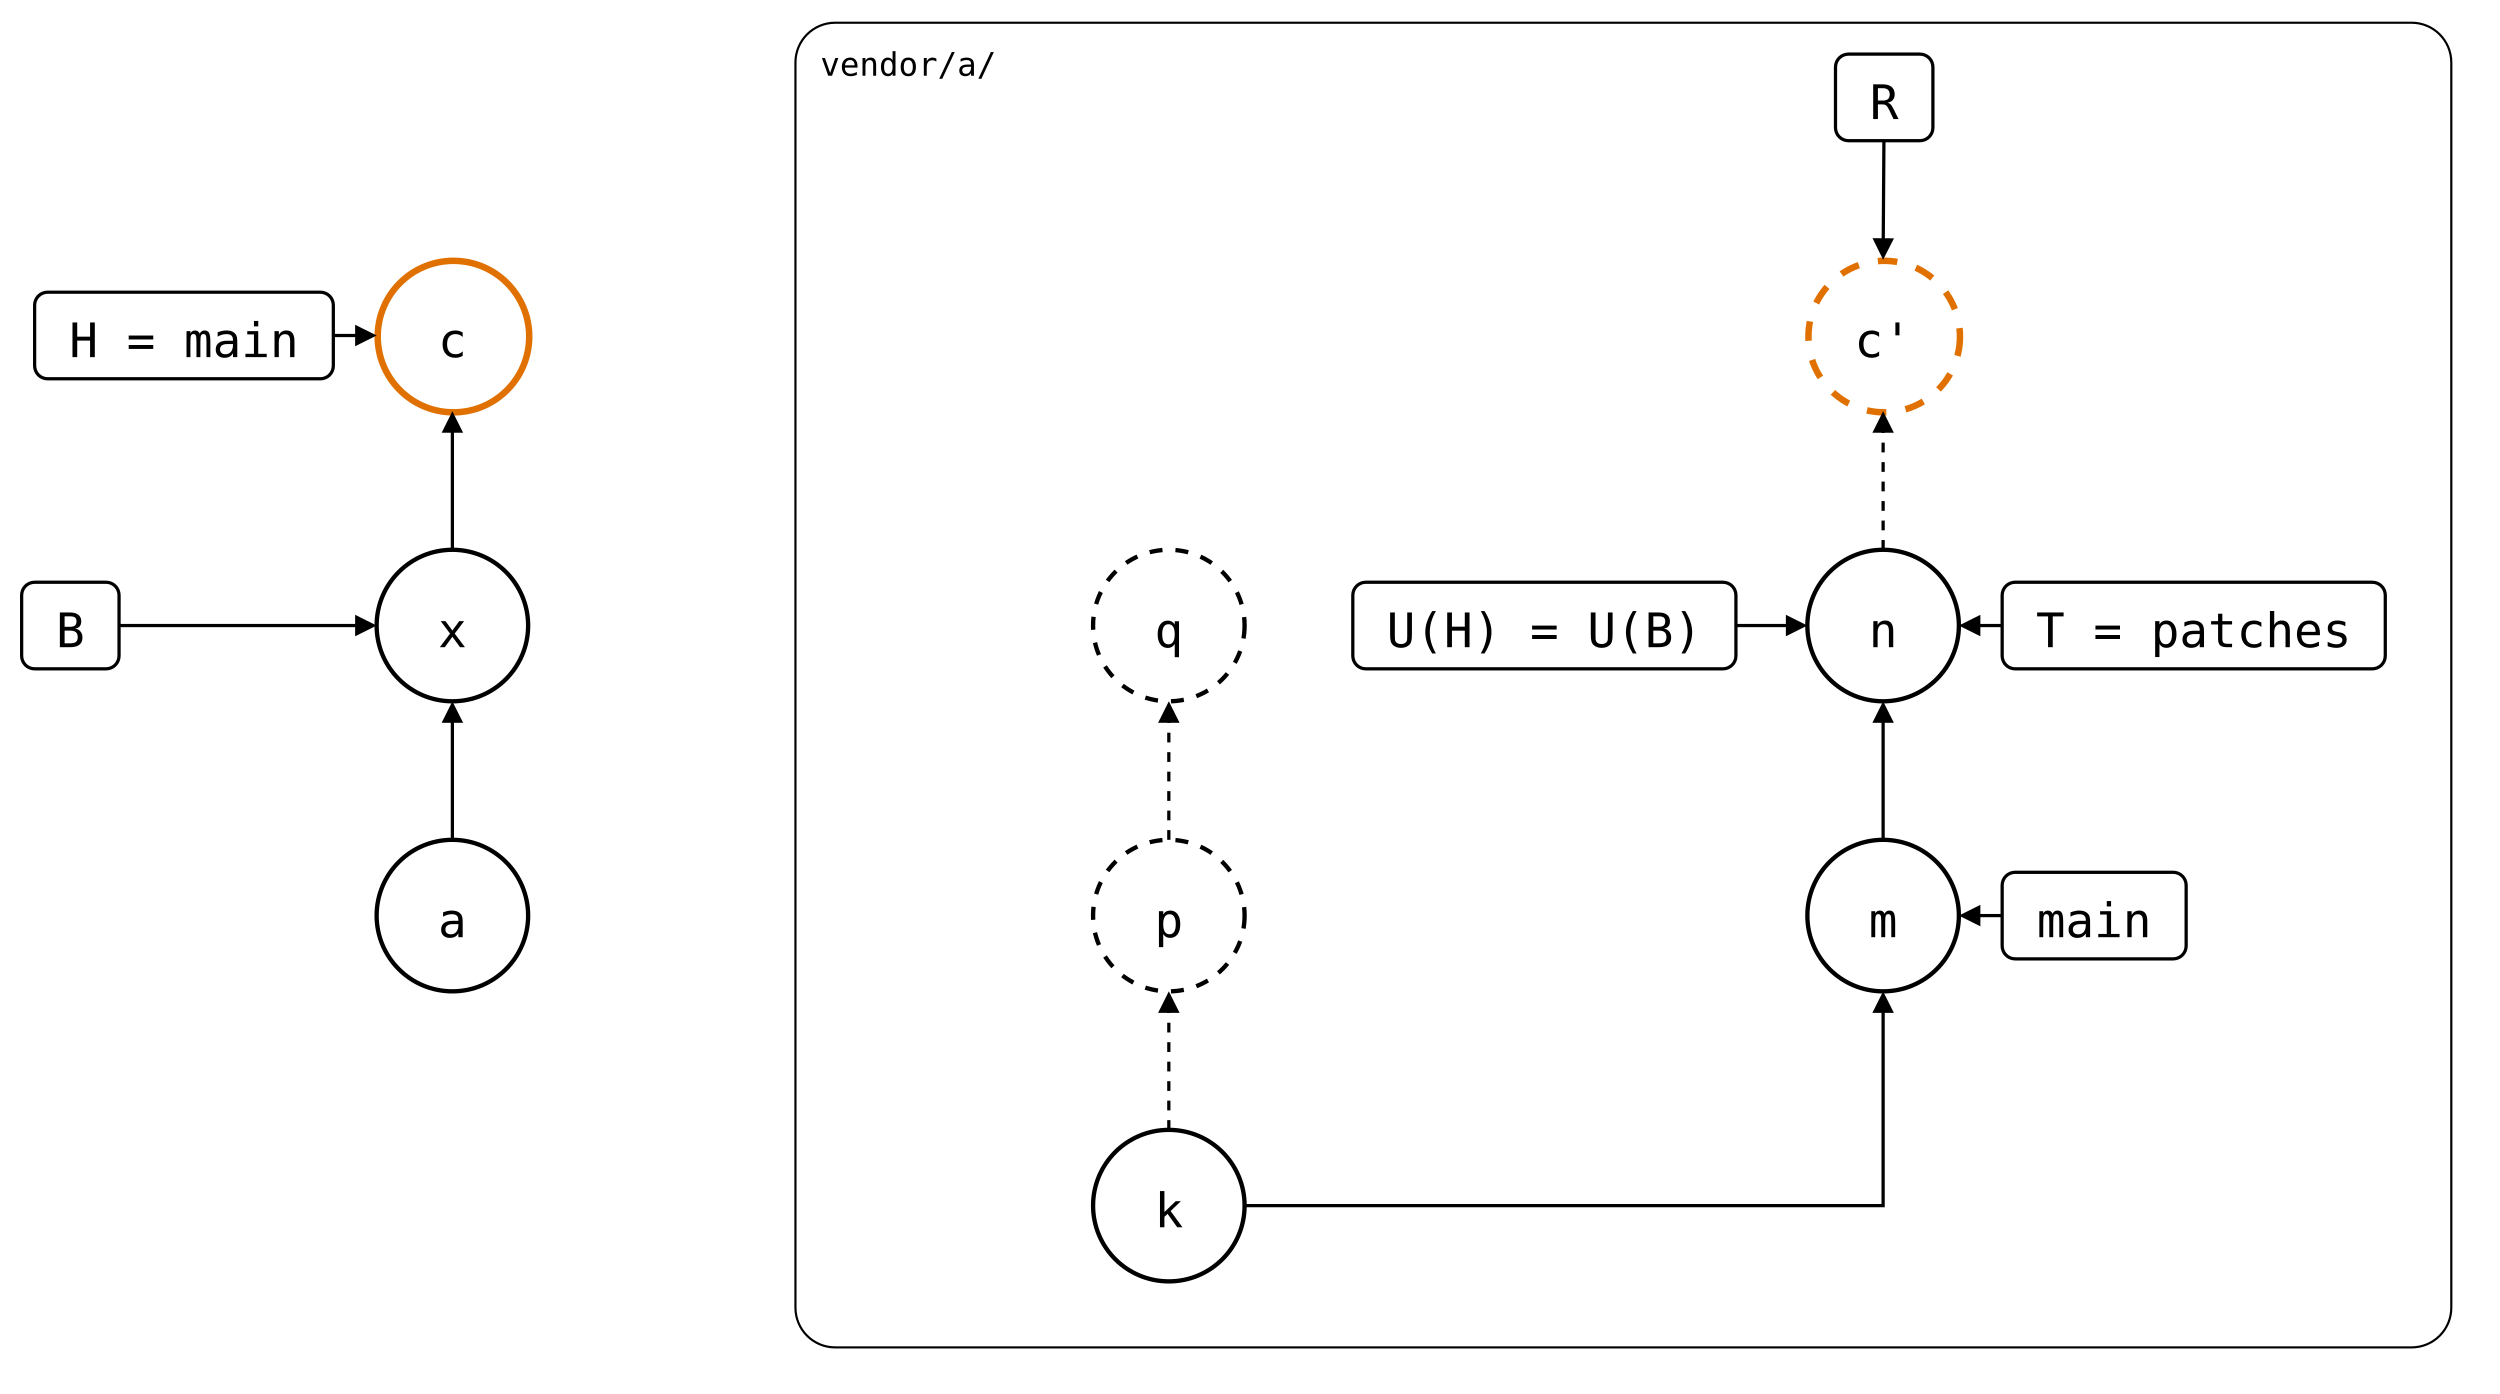
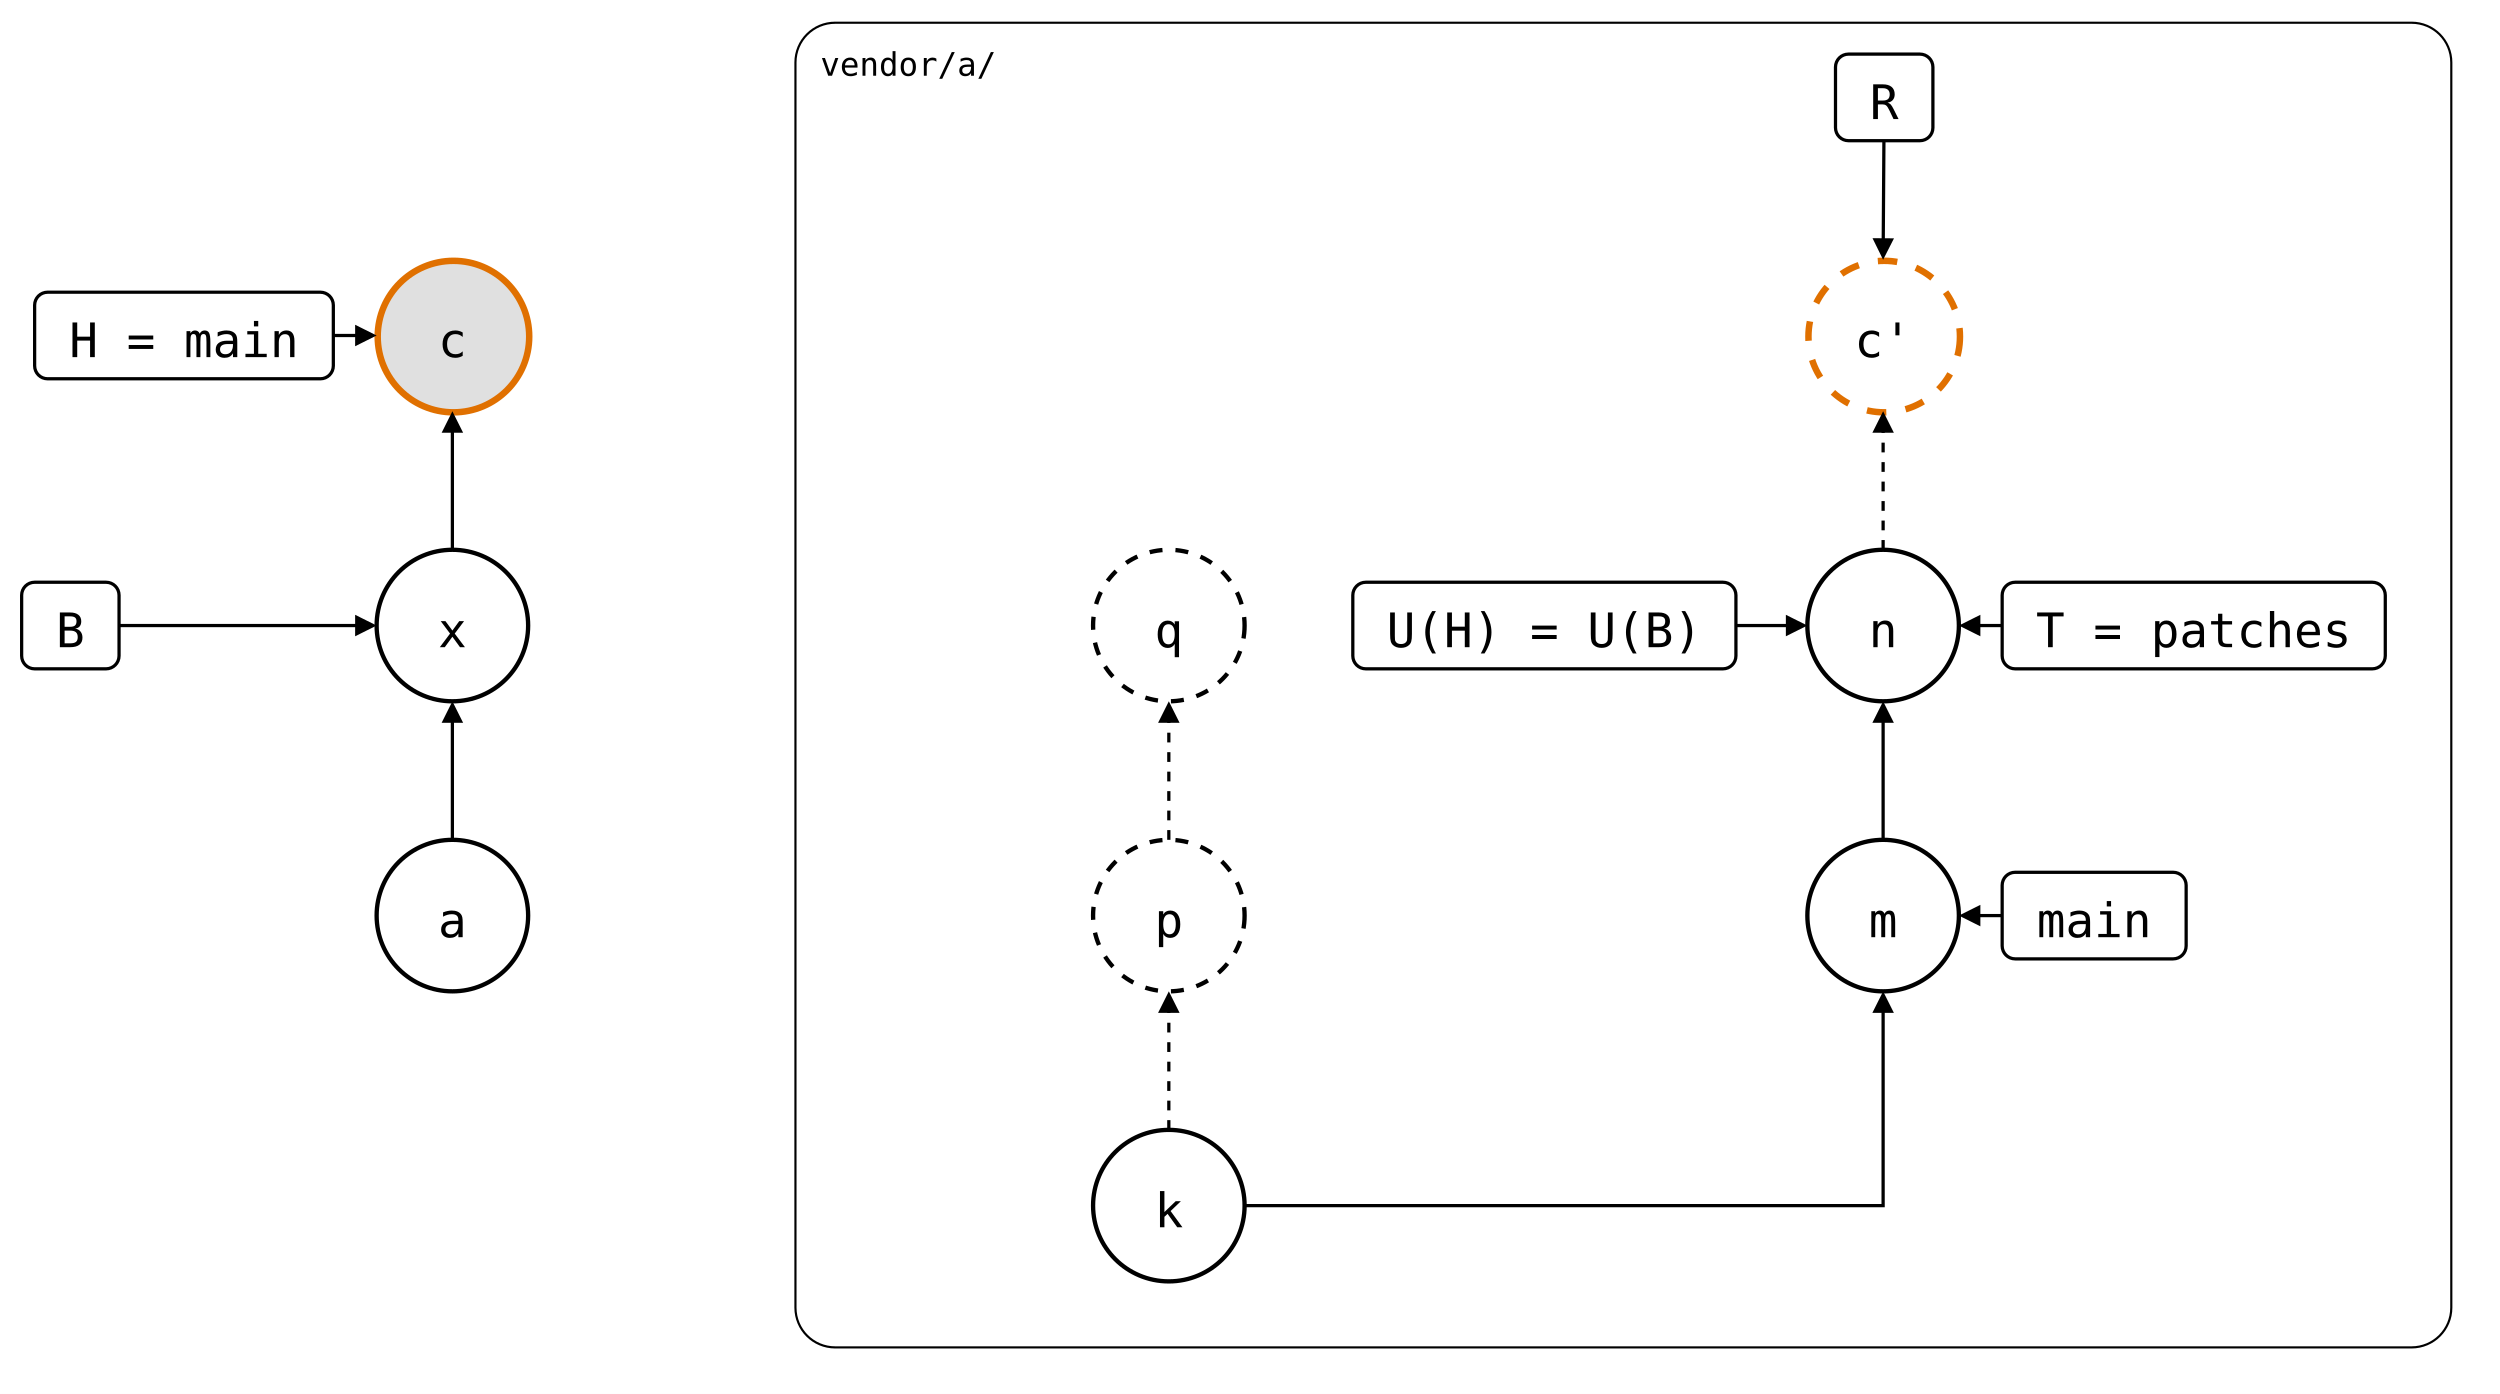
- <svg xmlns="http://www.w3.org/2000/svg" style="background: #ffffff; background-color: light-dark(#ffffff, #121212); color-scheme: light dark;" version="1.1" width="1155px" height="644px" viewBox="0 0 1155 644" id="ge-svg-RJo6Rk5tfiO9xLj4rUqV" content="&lt;mxfile host=&quot;Electron&quot;&gt;&#10;  &lt;diagram name=&quot;rebased-onto-pull&quot; id=&quot;rebased-onto-pull&quot;&gt;&#10;    &lt;mxGraphModel grid=&quot;0&quot; gridSize=&quot;10&quot; guides=&quot;1&quot; tooltips=&quot;1&quot; connect=&quot;1&quot; arrows=&quot;1&quot; fold=&quot;0&quot; page=&quot;0&quot; pageScale=&quot;1&quot; pageWidth=&quot;850&quot; pageHeight=&quot;1100&quot; background=&quot;#ffffff&quot; math=&quot;0&quot; shadow=&quot;0&quot;&gt;&#10;      &lt;root&gt;&#10;        &lt;mxCell id=&quot;0&quot; /&gt;&#10;        &lt;mxCell id=&quot;1&quot; parent=&quot;0&quot; /&gt;&#10;        &lt;mxCell id=&quot;lane&quot; parent=&quot;1&quot; style=&quot;rounded=1;arcSize=3;fillColor=none;strokeWidth=1;fontSize=15;verticalAlign=top;align=left;spacingLeft=10;spacingTop=4;fontFamily=Roboto Mono,monospace;&quot; value=&quot;vendor/a/&quot; vertex=&quot;1&quot;&gt;&#10;          &lt;mxGeometry height=&quot;612&quot; width=&quot;765&quot; x=&quot;422&quot; y=&quot;30&quot; as=&quot;geometry&quot; /&gt;&#10;        &lt;/mxCell&gt;&#10;        &lt;mxCell id=&quot;k&quot; parent=&quot;1&quot; style=&quot;ellipse;aspect=fixed;strokeWidth=2;fontSize=22;fontFamily=Roboto Mono,monospace;&quot; value=&quot;k&quot; vertex=&quot;1&quot;&gt;&#10;          &lt;mxGeometry height=&quot;70&quot; width=&quot;70&quot; x=&quot;560&quot; y=&quot;542&quot; as=&quot;geometry&quot; /&gt;&#10;        &lt;/mxCell&gt;&#10;        &lt;mxCell id=&quot;p&quot; parent=&quot;1&quot; style=&quot;ellipse;aspect=fixed;strokeWidth=2;fontSize=22;fontFamily=Roboto Mono,monospace;dashed=1;&quot; value=&quot;p&quot; vertex=&quot;1&quot;&gt;&#10;          &lt;mxGeometry height=&quot;70&quot; width=&quot;70&quot; x=&quot;560&quot; y=&quot;408&quot; as=&quot;geometry&quot; /&gt;&#10;        &lt;/mxCell&gt;&#10;        &lt;mxCell id=&quot;q&quot; parent=&quot;1&quot; style=&quot;ellipse;aspect=fixed;strokeWidth=2;fontSize=22;fontFamily=Roboto Mono,monospace;dashed=1;&quot; value=&quot;q&quot; vertex=&quot;1&quot;&gt;&#10;          &lt;mxGeometry height=&quot;70&quot; width=&quot;70&quot; x=&quot;560&quot; y=&quot;274&quot; as=&quot;geometry&quot; /&gt;&#10;        &lt;/mxCell&gt;&#10;        &lt;mxCell id=&quot;m&quot; parent=&quot;1&quot; style=&quot;ellipse;aspect=fixed;strokeWidth=2;fontSize=22;fontFamily=Roboto Mono,monospace;&quot; value=&quot;m&quot; vertex=&quot;1&quot;&gt;&#10;          &lt;mxGeometry height=&quot;70&quot; width=&quot;70&quot; x=&quot;890&quot; y=&quot;408&quot; as=&quot;geometry&quot; /&gt;&#10;        &lt;/mxCell&gt;&#10;        &lt;mxCell id=&quot;n&quot; parent=&quot;1&quot; style=&quot;ellipse;aspect=fixed;strokeWidth=2;fontSize=22;fontFamily=Roboto Mono,monospace;&quot; value=&quot;n&quot; vertex=&quot;1&quot;&gt;&#10;          &lt;mxGeometry height=&quot;70&quot; width=&quot;70&quot; x=&quot;890&quot; y=&quot;274&quot; as=&quot;geometry&quot; /&gt;&#10;        &lt;/mxCell&gt;&#10;        &lt;mxCell id=&quot;c2&quot; parent=&quot;1&quot; style=&quot;ellipse;aspect=fixed;fontSize=22;fontFamily=Roboto Mono,monospace;dashed=1;strokeColor=#E07000;strokeWidth=3;&quot; value=&quot;c&amp;#39;&quot; vertex=&quot;1&quot;&gt;&#10;          &lt;mxGeometry height=&quot;70&quot; width=&quot;70&quot; x=&quot;890&quot; y=&quot;140&quot; as=&quot;geometry&quot; /&gt;&#10;        &lt;/mxCell&gt;&#10;        &lt;mxCell id=&quot;a&quot; parent=&quot;1&quot; style=&quot;ellipse;aspect=fixed;strokeWidth=2;fontSize=22;fontFamily=Roboto Mono,monospace;&quot; value=&quot;a&quot; vertex=&quot;1&quot;&gt;&#10;          &lt;mxGeometry height=&quot;70&quot; width=&quot;70&quot; x=&quot;229&quot; y=&quot;408&quot; as=&quot;geometry&quot; /&gt;&#10;        &lt;/mxCell&gt;&#10;        &lt;mxCell id=&quot;x&quot; parent=&quot;1&quot; style=&quot;ellipse;aspect=fixed;strokeWidth=2;fontSize=22;fontFamily=Roboto Mono,monospace;&quot; value=&quot;x&quot; vertex=&quot;1&quot;&gt;&#10;          &lt;mxGeometry height=&quot;70&quot; width=&quot;70&quot; x=&quot;229&quot; y=&quot;274&quot; as=&quot;geometry&quot; /&gt;&#10;        &lt;/mxCell&gt;&#10;        &lt;mxCell id=&quot;c&quot; parent=&quot;1&quot; style=&quot;ellipse;aspect=fixed;fontSize=22;fontFamily=Roboto Mono,monospace;strokeColor=#E07000;strokeWidth=3;&quot; value=&quot;c&quot; vertex=&quot;1&quot;&gt;&#10;          &lt;mxGeometry height=&quot;70&quot; width=&quot;70&quot; x=&quot;229&quot; y=&quot;140&quot; as=&quot;geometry&quot; /&gt;&#10;        &lt;/mxCell&gt;&#10;        &lt;mxCell id=&quot;h&quot; parent=&quot;1&quot; style=&quot;rounded=1;strokeWidth=1.5;fontSize=22;fontFamily=Roboto Mono,monospace;&quot; value=&quot;H = main&quot; vertex=&quot;1&quot;&gt;&#10;          &lt;mxGeometry height=&quot;40&quot; width=&quot;138&quot; x=&quot;71&quot; y=&quot;155&quot; as=&quot;geometry&quot; /&gt;&#10;        &lt;/mxCell&gt;&#10;        &lt;mxCell id=&quot;bb&quot; parent=&quot;1&quot; style=&quot;rounded=1;strokeWidth=1.5;fontSize=22;fontFamily=Roboto Mono,monospace;&quot; value=&quot;B&quot; vertex=&quot;1&quot;&gt;&#10;          &lt;mxGeometry height=&quot;40&quot; width=&quot;45&quot; x=&quot;65&quot; y=&quot;289&quot; as=&quot;geometry&quot; /&gt;&#10;        &lt;/mxCell&gt;&#10;        &lt;mxCell id=&quot;r&quot; parent=&quot;1&quot; style=&quot;rounded=1;strokeWidth=1.5;fontSize=22;fontFamily=Roboto Mono,monospace;&quot; value=&quot;R&quot; vertex=&quot;1&quot;&gt;&#10;          &lt;mxGeometry height=&quot;40&quot; width=&quot;45&quot; x=&quot;903&quot; y=&quot;45&quot; as=&quot;geometry&quot; /&gt;&#10;        &lt;/mxCell&gt;&#10;        &lt;mxCell id=&quot;u&quot; parent=&quot;1&quot; style=&quot;rounded=1;strokeWidth=1.5;fontSize=22;fontFamily=Roboto Mono,monospace;&quot; value=&quot;U(H) = U(B)&quot; vertex=&quot;1&quot;&gt;&#10;          &lt;mxGeometry height=&quot;40&quot; width=&quot;177&quot; x=&quot;680&quot; y=&quot;289&quot; as=&quot;geometry&quot; /&gt;&#10;        &lt;/mxCell&gt;&#10;        &lt;mxCell id=&quot;bn&quot; parent=&quot;1&quot; style=&quot;rounded=1;strokeWidth=1.5;fontSize=22;fontFamily=Roboto Mono,monospace;&quot; value=&quot;T = patches&quot; vertex=&quot;1&quot;&gt;&#10;          &lt;mxGeometry height=&quot;40&quot; width=&quot;177&quot; x=&quot;980&quot; y=&quot;289&quot; as=&quot;geometry&quot; /&gt;&#10;        &lt;/mxCell&gt;&#10;        &lt;mxCell id=&quot;bm&quot; parent=&quot;1&quot; style=&quot;rounded=1;strokeWidth=1.5;fontSize=22;fontFamily=Roboto Mono,monospace;&quot; value=&quot;main&quot; vertex=&quot;1&quot;&gt;&#10;          &lt;mxGeometry height=&quot;40&quot; width=&quot;85&quot; x=&quot;980&quot; y=&quot;423&quot; as=&quot;geometry&quot; /&gt;&#10;        &lt;/mxCell&gt;&#10;        &lt;mxCell id=&quot;e1&quot; edge=&quot;1&quot; parent=&quot;1&quot; source=&quot;k&quot; style=&quot;endArrow=block;endFill=1;html=1;strokeWidth=1.5;rounded=0;dashed=1;&quot; target=&quot;p&quot;&gt;&#10;          &lt;mxGeometry relative=&quot;1&quot; as=&quot;geometry&quot; /&gt;&#10;        &lt;/mxCell&gt;&#10;        &lt;mxCell id=&quot;e2&quot; edge=&quot;1&quot; parent=&quot;1&quot; source=&quot;p&quot; style=&quot;endArrow=block;endFill=1;html=1;strokeWidth=1.5;rounded=0;dashed=1;&quot; target=&quot;q&quot;&gt;&#10;          &lt;mxGeometry relative=&quot;1&quot; as=&quot;geometry&quot; /&gt;&#10;        &lt;/mxCell&gt;&#10;        &lt;mxCell id=&quot;e3&quot; edge=&quot;1&quot; parent=&quot;1&quot; source=&quot;k&quot; style=&quot;edgeStyle=orthogonalEdgeStyle;exitX=1;exitY=0.5;entryX=0.5;entryY=1;endArrow=block;endFill=1;html=1;strokeWidth=1.5;rounded=0;&quot; target=&quot;m&quot;&gt;&#10;          &lt;mxGeometry relative=&quot;1&quot; as=&quot;geometry&quot; /&gt;&#10;        &lt;/mxCell&gt;&#10;        &lt;mxCell id=&quot;e4&quot; edge=&quot;1&quot; parent=&quot;1&quot; source=&quot;m&quot; style=&quot;endArrow=block;endFill=1;html=1;strokeWidth=1.5;rounded=0;&quot; target=&quot;n&quot;&gt;&#10;          &lt;mxGeometry relative=&quot;1&quot; as=&quot;geometry&quot; /&gt;&#10;        &lt;/mxCell&gt;&#10;        &lt;mxCell id=&quot;e5&quot; edge=&quot;1&quot; parent=&quot;1&quot; source=&quot;n&quot; style=&quot;endArrow=block;endFill=1;html=1;strokeWidth=1.5;rounded=0;dashed=1;&quot; target=&quot;c2&quot;&gt;&#10;          &lt;mxGeometry relative=&quot;1&quot; as=&quot;geometry&quot; /&gt;&#10;        &lt;/mxCell&gt;&#10;        &lt;mxCell id=&quot;e6&quot; edge=&quot;1&quot; parent=&quot;1&quot; source=&quot;a&quot; style=&quot;endArrow=block;endFill=1;html=1;strokeWidth=1.5;rounded=0;&quot; target=&quot;x&quot;&gt;&#10;          &lt;mxGeometry relative=&quot;1&quot; as=&quot;geometry&quot; /&gt;&#10;        &lt;/mxCell&gt;&#10;        &lt;mxCell id=&quot;e7&quot; edge=&quot;1&quot; parent=&quot;1&quot; source=&quot;x&quot; style=&quot;endArrow=block;endFill=1;html=1;strokeWidth=1.5;rounded=0;&quot; target=&quot;c&quot;&gt;&#10;          &lt;mxGeometry relative=&quot;1&quot; as=&quot;geometry&quot; /&gt;&#10;        &lt;/mxCell&gt;&#10;        &lt;mxCell id=&quot;e8&quot; edge=&quot;1&quot; parent=&quot;1&quot; source=&quot;h&quot; style=&quot;endArrow=block;endFill=1;html=1;strokeWidth=1.5;rounded=0;&quot; target=&quot;c&quot;&gt;&#10;          &lt;mxGeometry relative=&quot;1&quot; as=&quot;geometry&quot; /&gt;&#10;        &lt;/mxCell&gt;&#10;        &lt;mxCell id=&quot;e9&quot; edge=&quot;1&quot; parent=&quot;1&quot; source=&quot;bb&quot; style=&quot;endArrow=block;endFill=1;html=1;strokeWidth=1.5;rounded=0;&quot; target=&quot;x&quot;&gt;&#10;          &lt;mxGeometry relative=&quot;1&quot; as=&quot;geometry&quot; /&gt;&#10;        &lt;/mxCell&gt;&#10;        &lt;mxCell id=&quot;e10&quot; edge=&quot;1&quot; parent=&quot;1&quot; source=&quot;r&quot; style=&quot;endArrow=block;endFill=1;html=1;strokeWidth=1.5;rounded=0;&quot; target=&quot;c2&quot;&gt;&#10;          &lt;mxGeometry relative=&quot;1&quot; as=&quot;geometry&quot; /&gt;&#10;        &lt;/mxCell&gt;&#10;        &lt;mxCell id=&quot;e11&quot; edge=&quot;1&quot; parent=&quot;1&quot; source=&quot;u&quot; style=&quot;endArrow=block;endFill=1;html=1;strokeWidth=1.5;rounded=0;&quot; target=&quot;n&quot;&gt;&#10;          &lt;mxGeometry relative=&quot;1&quot; as=&quot;geometry&quot; /&gt;&#10;        &lt;/mxCell&gt;&#10;        &lt;mxCell id=&quot;e12&quot; edge=&quot;1&quot; parent=&quot;1&quot; source=&quot;bn&quot; style=&quot;endArrow=block;endFill=1;html=1;strokeWidth=1.5;rounded=0;&quot; target=&quot;n&quot;&gt;&#10;          &lt;mxGeometry relative=&quot;1&quot; as=&quot;geometry&quot; /&gt;&#10;        &lt;/mxCell&gt;&#10;        &lt;mxCell id=&quot;e13&quot; edge=&quot;1&quot; parent=&quot;1&quot; source=&quot;bm&quot; style=&quot;endArrow=block;endFill=1;html=1;strokeWidth=1.5;rounded=0;&quot; target=&quot;m&quot;&gt;&#10;          &lt;mxGeometry relative=&quot;1&quot; as=&quot;geometry&quot; /&gt;&#10;        &lt;/mxCell&gt;&#10;      &lt;/root&gt;&#10;    &lt;/mxGraphModel&gt;&#10;  &lt;/diagram&gt;&#10;&lt;/mxfile&gt;&#10;">
-   <style type="text/css">@supports (color: light-dark(#000, #fff)) { #ge-svg-RJo6Rk5tfiO9xLj4rUqV { --ge-adaptive-bg: light-dark(#ffffff, var(--ge-dark-color, #121212)); } }</style>
+ <svg xmlns="http://www.w3.org/2000/svg" style="background: #ffffff; background-color: light-dark(#ffffff, #121212); color-scheme: light dark;" version="1.1" width="1155px" height="644px" viewBox="0 0 1155 644" id="ge-svg-Ojc8cIWKWn9rPkF7mczc" content="&lt;mxfile host=&quot;Electron&quot;&gt;&#10;  &lt;diagram name=&quot;rebased-onto-pull&quot; id=&quot;rebased-onto-pull&quot;&gt;&#10;    &lt;mxGraphModel grid=&quot;0&quot; gridSize=&quot;10&quot; guides=&quot;1&quot; tooltips=&quot;1&quot; connect=&quot;1&quot; arrows=&quot;1&quot; fold=&quot;0&quot; page=&quot;0&quot; pageScale=&quot;1&quot; pageWidth=&quot;850&quot; pageHeight=&quot;1100&quot; background=&quot;#ffffff&quot; math=&quot;0&quot; shadow=&quot;0&quot;&gt;&#10;      &lt;root&gt;&#10;        &lt;mxCell id=&quot;0&quot; /&gt;&#10;        &lt;mxCell id=&quot;1&quot; parent=&quot;0&quot; /&gt;&#10;        &lt;mxCell id=&quot;lane&quot; parent=&quot;1&quot; style=&quot;rounded=1;arcSize=3;fillColor=none;strokeWidth=1;fontSize=15;verticalAlign=top;align=left;spacingLeft=10;spacingTop=4;fontFamily=Roboto Mono,monospace;&quot; value=&quot;vendor/a/&quot; vertex=&quot;1&quot;&gt;&#10;          &lt;mxGeometry height=&quot;612&quot; width=&quot;765&quot; x=&quot;422&quot; y=&quot;30&quot; as=&quot;geometry&quot; /&gt;&#10;        &lt;/mxCell&gt;&#10;        &lt;mxCell id=&quot;k&quot; parent=&quot;1&quot; style=&quot;ellipse;aspect=fixed;strokeWidth=2;fontSize=22;fontFamily=Roboto Mono,monospace;&quot; value=&quot;k&quot; vertex=&quot;1&quot;&gt;&#10;          &lt;mxGeometry height=&quot;70&quot; width=&quot;70&quot; x=&quot;560&quot; y=&quot;542&quot; as=&quot;geometry&quot; /&gt;&#10;        &lt;/mxCell&gt;&#10;        &lt;mxCell id=&quot;p&quot; parent=&quot;1&quot; style=&quot;ellipse;aspect=fixed;strokeWidth=2;fontSize=22;fontFamily=Roboto Mono,monospace;dashed=1;&quot; value=&quot;p&quot; vertex=&quot;1&quot;&gt;&#10;          &lt;mxGeometry height=&quot;70&quot; width=&quot;70&quot; x=&quot;560&quot; y=&quot;408&quot; as=&quot;geometry&quot; /&gt;&#10;        &lt;/mxCell&gt;&#10;        &lt;mxCell id=&quot;q&quot; parent=&quot;1&quot; style=&quot;ellipse;aspect=fixed;strokeWidth=2;fontSize=22;fontFamily=Roboto Mono,monospace;dashed=1;&quot; value=&quot;q&quot; vertex=&quot;1&quot;&gt;&#10;          &lt;mxGeometry height=&quot;70&quot; width=&quot;70&quot; x=&quot;560&quot; y=&quot;274&quot; as=&quot;geometry&quot; /&gt;&#10;        &lt;/mxCell&gt;&#10;        &lt;mxCell id=&quot;m&quot; parent=&quot;1&quot; style=&quot;ellipse;aspect=fixed;strokeWidth=2;fontSize=22;fontFamily=Roboto Mono,monospace;&quot; value=&quot;m&quot; vertex=&quot;1&quot;&gt;&#10;          &lt;mxGeometry height=&quot;70&quot; width=&quot;70&quot; x=&quot;890&quot; y=&quot;408&quot; as=&quot;geometry&quot; /&gt;&#10;        &lt;/mxCell&gt;&#10;        &lt;mxCell id=&quot;n&quot; parent=&quot;1&quot; style=&quot;ellipse;aspect=fixed;strokeWidth=2;fontSize=22;fontFamily=Roboto Mono,monospace;&quot; value=&quot;n&quot; vertex=&quot;1&quot;&gt;&#10;          &lt;mxGeometry height=&quot;70&quot; width=&quot;70&quot; x=&quot;890&quot; y=&quot;274&quot; as=&quot;geometry&quot; /&gt;&#10;        &lt;/mxCell&gt;&#10;        &lt;mxCell id=&quot;c2&quot; parent=&quot;1&quot; style=&quot;ellipse;aspect=fixed;fontSize=22;fontFamily=Roboto Mono,monospace;dashed=1;strokeColor=#E07000;strokeWidth=3;&quot; value=&quot;c&amp;#39;&quot; vertex=&quot;1&quot;&gt;&#10;          &lt;mxGeometry height=&quot;70&quot; width=&quot;70&quot; x=&quot;890&quot; y=&quot;140&quot; as=&quot;geometry&quot; /&gt;&#10;        &lt;/mxCell&gt;&#10;        &lt;mxCell id=&quot;a&quot; parent=&quot;1&quot; style=&quot;ellipse;aspect=fixed;strokeWidth=2;fontSize=22;fontFamily=Roboto Mono,monospace;&quot; value=&quot;a&quot; vertex=&quot;1&quot;&gt;&#10;          &lt;mxGeometry height=&quot;70&quot; width=&quot;70&quot; x=&quot;229&quot; y=&quot;408&quot; as=&quot;geometry&quot; /&gt;&#10;        &lt;/mxCell&gt;&#10;        &lt;mxCell id=&quot;x&quot; parent=&quot;1&quot; style=&quot;ellipse;aspect=fixed;strokeWidth=2;fontSize=22;fontFamily=Roboto Mono,monospace;&quot; value=&quot;x&quot; vertex=&quot;1&quot;&gt;&#10;          &lt;mxGeometry height=&quot;70&quot; width=&quot;70&quot; x=&quot;229&quot; y=&quot;274&quot; as=&quot;geometry&quot; /&gt;&#10;        &lt;/mxCell&gt;&#10;        &lt;mxCell id=&quot;c&quot; parent=&quot;1&quot; style=&quot;ellipse;aspect=fixed;fontSize=22;fontFamily=Roboto Mono,monospace;fillColor=#E0E0E0;strokeColor=#E07000;strokeWidth=3;&quot; value=&quot;c&quot; vertex=&quot;1&quot;&gt;&#10;          &lt;mxGeometry height=&quot;70&quot; width=&quot;70&quot; x=&quot;229&quot; y=&quot;140&quot; as=&quot;geometry&quot; /&gt;&#10;        &lt;/mxCell&gt;&#10;        &lt;mxCell id=&quot;h&quot; parent=&quot;1&quot; style=&quot;rounded=1;strokeWidth=1.5;fontSize=22;fontFamily=Roboto Mono,monospace;&quot; value=&quot;H = main&quot; vertex=&quot;1&quot;&gt;&#10;          &lt;mxGeometry height=&quot;40&quot; width=&quot;138&quot; x=&quot;71&quot; y=&quot;155&quot; as=&quot;geometry&quot; /&gt;&#10;        &lt;/mxCell&gt;&#10;        &lt;mxCell id=&quot;bb&quot; parent=&quot;1&quot; style=&quot;rounded=1;strokeWidth=1.5;fontSize=22;fontFamily=Roboto Mono,monospace;&quot; value=&quot;B&quot; vertex=&quot;1&quot;&gt;&#10;          &lt;mxGeometry height=&quot;40&quot; width=&quot;45&quot; x=&quot;65&quot; y=&quot;289&quot; as=&quot;geometry&quot; /&gt;&#10;        &lt;/mxCell&gt;&#10;        &lt;mxCell id=&quot;r&quot; parent=&quot;1&quot; style=&quot;rounded=1;strokeWidth=1.5;fontSize=22;fontFamily=Roboto Mono,monospace;&quot; value=&quot;R&quot; vertex=&quot;1&quot;&gt;&#10;          &lt;mxGeometry height=&quot;40&quot; width=&quot;45&quot; x=&quot;903&quot; y=&quot;45&quot; as=&quot;geometry&quot; /&gt;&#10;        &lt;/mxCell&gt;&#10;        &lt;mxCell id=&quot;u&quot; parent=&quot;1&quot; style=&quot;rounded=1;strokeWidth=1.5;fontSize=22;fontFamily=Roboto Mono,monospace;&quot; value=&quot;U(H) = U(B)&quot; vertex=&quot;1&quot;&gt;&#10;          &lt;mxGeometry height=&quot;40&quot; width=&quot;177&quot; x=&quot;680&quot; y=&quot;289&quot; as=&quot;geometry&quot; /&gt;&#10;        &lt;/mxCell&gt;&#10;        &lt;mxCell id=&quot;bn&quot; parent=&quot;1&quot; style=&quot;rounded=1;strokeWidth=1.5;fontSize=22;fontFamily=Roboto Mono,monospace;&quot; value=&quot;T = patches&quot; vertex=&quot;1&quot;&gt;&#10;          &lt;mxGeometry height=&quot;40&quot; width=&quot;177&quot; x=&quot;980&quot; y=&quot;289&quot; as=&quot;geometry&quot; /&gt;&#10;        &lt;/mxCell&gt;&#10;        &lt;mxCell id=&quot;bm&quot; parent=&quot;1&quot; style=&quot;rounded=1;strokeWidth=1.5;fontSize=22;fontFamily=Roboto Mono,monospace;&quot; value=&quot;main&quot; vertex=&quot;1&quot;&gt;&#10;          &lt;mxGeometry height=&quot;40&quot; width=&quot;85&quot; x=&quot;980&quot; y=&quot;423&quot; as=&quot;geometry&quot; /&gt;&#10;        &lt;/mxCell&gt;&#10;        &lt;mxCell id=&quot;e1&quot; edge=&quot;1&quot; parent=&quot;1&quot; source=&quot;k&quot; style=&quot;endArrow=block;endFill=1;html=1;strokeWidth=1.5;rounded=0;dashed=1;&quot; target=&quot;p&quot;&gt;&#10;          &lt;mxGeometry relative=&quot;1&quot; as=&quot;geometry&quot; /&gt;&#10;        &lt;/mxCell&gt;&#10;        &lt;mxCell id=&quot;e2&quot; edge=&quot;1&quot; parent=&quot;1&quot; source=&quot;p&quot; style=&quot;endArrow=block;endFill=1;html=1;strokeWidth=1.5;rounded=0;dashed=1;&quot; target=&quot;q&quot;&gt;&#10;          &lt;mxGeometry relative=&quot;1&quot; as=&quot;geometry&quot; /&gt;&#10;        &lt;/mxCell&gt;&#10;        &lt;mxCell id=&quot;e3&quot; edge=&quot;1&quot; parent=&quot;1&quot; source=&quot;k&quot; style=&quot;edgeStyle=orthogonalEdgeStyle;exitX=1;exitY=0.5;entryX=0.5;entryY=1;endArrow=block;endFill=1;html=1;strokeWidth=1.5;rounded=0;&quot; target=&quot;m&quot;&gt;&#10;          &lt;mxGeometry relative=&quot;1&quot; as=&quot;geometry&quot; /&gt;&#10;        &lt;/mxCell&gt;&#10;        &lt;mxCell id=&quot;e4&quot; edge=&quot;1&quot; parent=&quot;1&quot; source=&quot;m&quot; style=&quot;endArrow=block;endFill=1;html=1;strokeWidth=1.5;rounded=0;&quot; target=&quot;n&quot;&gt;&#10;          &lt;mxGeometry relative=&quot;1&quot; as=&quot;geometry&quot; /&gt;&#10;        &lt;/mxCell&gt;&#10;        &lt;mxCell id=&quot;e5&quot; edge=&quot;1&quot; parent=&quot;1&quot; source=&quot;n&quot; style=&quot;endArrow=block;endFill=1;html=1;strokeWidth=1.5;rounded=0;dashed=1;&quot; target=&quot;c2&quot;&gt;&#10;          &lt;mxGeometry relative=&quot;1&quot; as=&quot;geometry&quot; /&gt;&#10;        &lt;/mxCell&gt;&#10;        &lt;mxCell id=&quot;e6&quot; edge=&quot;1&quot; parent=&quot;1&quot; source=&quot;a&quot; style=&quot;endArrow=block;endFill=1;html=1;strokeWidth=1.5;rounded=0;&quot; target=&quot;x&quot;&gt;&#10;          &lt;mxGeometry relative=&quot;1&quot; as=&quot;geometry&quot; /&gt;&#10;        &lt;/mxCell&gt;&#10;        &lt;mxCell id=&quot;e7&quot; edge=&quot;1&quot; parent=&quot;1&quot; source=&quot;x&quot; style=&quot;endArrow=block;endFill=1;html=1;strokeWidth=1.5;rounded=0;&quot; target=&quot;c&quot;&gt;&#10;          &lt;mxGeometry relative=&quot;1&quot; as=&quot;geometry&quot; /&gt;&#10;        &lt;/mxCell&gt;&#10;        &lt;mxCell id=&quot;e8&quot; edge=&quot;1&quot; parent=&quot;1&quot; source=&quot;h&quot; style=&quot;endArrow=block;endFill=1;html=1;strokeWidth=1.5;rounded=0;&quot; target=&quot;c&quot;&gt;&#10;          &lt;mxGeometry relative=&quot;1&quot; as=&quot;geometry&quot; /&gt;&#10;        &lt;/mxCell&gt;&#10;        &lt;mxCell id=&quot;e9&quot; edge=&quot;1&quot; parent=&quot;1&quot; source=&quot;bb&quot; style=&quot;endArrow=block;endFill=1;html=1;strokeWidth=1.5;rounded=0;&quot; target=&quot;x&quot;&gt;&#10;          &lt;mxGeometry relative=&quot;1&quot; as=&quot;geometry&quot; /&gt;&#10;        &lt;/mxCell&gt;&#10;        &lt;mxCell id=&quot;e10&quot; edge=&quot;1&quot; parent=&quot;1&quot; source=&quot;r&quot; style=&quot;endArrow=block;endFill=1;html=1;strokeWidth=1.5;rounded=0;&quot; target=&quot;c2&quot;&gt;&#10;          &lt;mxGeometry relative=&quot;1&quot; as=&quot;geometry&quot; /&gt;&#10;        &lt;/mxCell&gt;&#10;        &lt;mxCell id=&quot;e11&quot; edge=&quot;1&quot; parent=&quot;1&quot; source=&quot;u&quot; style=&quot;endArrow=block;endFill=1;html=1;strokeWidth=1.5;rounded=0;&quot; target=&quot;n&quot;&gt;&#10;          &lt;mxGeometry relative=&quot;1&quot; as=&quot;geometry&quot; /&gt;&#10;        &lt;/mxCell&gt;&#10;        &lt;mxCell id=&quot;e12&quot; edge=&quot;1&quot; parent=&quot;1&quot; source=&quot;bn&quot; style=&quot;endArrow=block;endFill=1;html=1;strokeWidth=1.5;rounded=0;&quot; target=&quot;n&quot;&gt;&#10;          &lt;mxGeometry relative=&quot;1&quot; as=&quot;geometry&quot; /&gt;&#10;        &lt;/mxCell&gt;&#10;        &lt;mxCell id=&quot;e13&quot; edge=&quot;1&quot; parent=&quot;1&quot; source=&quot;bm&quot; style=&quot;endArrow=block;endFill=1;html=1;strokeWidth=1.5;rounded=0;&quot; target=&quot;m&quot;&gt;&#10;          &lt;mxGeometry relative=&quot;1&quot; as=&quot;geometry&quot; /&gt;&#10;        &lt;/mxCell&gt;&#10;      &lt;/root&gt;&#10;    &lt;/mxGraphModel&gt;&#10;  &lt;/diagram&gt;&#10;&lt;/mxfile&gt;&#10;">
+   <style type="text/css">@supports (color: light-dark(#000, #fff)) { #ge-svg-Ojc8cIWKWn9rPkF7mczc { --ge-adaptive-bg: light-dark(#ffffff, var(--ge-dark-color, #121212)); } }</style>
  <defs />
  <rect fill="#ffffff" width="100%" height="100%" x="0" y="0" style="fill: light-dark(rgb(255, 255, 255), rgb(18, 18, 18));" />
  <g>
    <g data-cell-id="0">
      <g data-cell-id="1">
        <g data-cell-id="lane">
          <g transform="translate(0.5,0.5)">
            <rect x="367" y="10" width="765" height="612" rx="18.36" ry="18.36" fill="none" stroke="#000000" pointer-events="all" style="stroke: light-dark(rgb(0, 0, 0), rgb(255, 255, 255));" />
          </g>
          <g>
            <g fill="#000000" font-family="'Roboto Mono', monospace" text-anchor="start" font-size="15px" style="fill: light-dark(rgb(0, 0, 0), rgb(255, 255, 255));">
              <text x="379" y="35">vendor/a/</text>
            </g>
          </g>
        </g>
        <g data-cell-id="k">
          <g>
            <ellipse cx="540" cy="557" rx="35" ry="35" fill="#ffffff" stroke="#000000" stroke-width="2" pointer-events="all" style="fill: var(--ge-adaptive-bg, #ffffff); stroke: light-dark(rgb(0, 0, 0), rgb(255, 255, 255));" />
          </g>
          <g>
            <g fill="#000000" font-family="'Roboto Mono', monospace" text-anchor="middle" font-size="22px" style="fill: light-dark(rgb(0, 0, 0), rgb(255, 255, 255));">
              <text x="540" y="567">k</text>
            </g>
          </g>
        </g>
        <g data-cell-id="p">
          <g>
            <ellipse cx="540" cy="423" rx="35" ry="35" fill="#ffffff" stroke="#000000" stroke-width="2" stroke-dasharray="6 6" pointer-events="all" style="fill: var(--ge-adaptive-bg, #ffffff); stroke: light-dark(rgb(0, 0, 0), rgb(255, 255, 255));" />
          </g>
          <g>
            <g fill="#000000" font-family="'Roboto Mono', monospace" text-anchor="middle" font-size="22px" style="fill: light-dark(rgb(0, 0, 0), rgb(255, 255, 255));">
              <text x="540" y="433">p</text>
            </g>
          </g>
        </g>
        <g data-cell-id="q">
          <g>
            <ellipse cx="540" cy="289" rx="35" ry="35" fill="#ffffff" stroke="#000000" stroke-width="2" stroke-dasharray="6 6" pointer-events="all" style="fill: var(--ge-adaptive-bg, #ffffff); stroke: light-dark(rgb(0, 0, 0), rgb(255, 255, 255));" />
          </g>
          <g>
            <g fill="#000000" font-family="'Roboto Mono', monospace" text-anchor="middle" font-size="22px" style="fill: light-dark(rgb(0, 0, 0), rgb(255, 255, 255));">
              <text x="540" y="299">q</text>
            </g>
          </g>
        </g>
        <g data-cell-id="m">
          <g>
            <ellipse cx="870" cy="423" rx="35" ry="35" fill="#ffffff" stroke="#000000" stroke-width="2" pointer-events="all" style="fill: var(--ge-adaptive-bg, #ffffff); stroke: light-dark(rgb(0, 0, 0), rgb(255, 255, 255));" />
          </g>
          <g>
            <g fill="#000000" font-family="'Roboto Mono', monospace" text-anchor="middle" font-size="22px" style="fill: light-dark(rgb(0, 0, 0), rgb(255, 255, 255));">
              <text x="870" y="433">m</text>
            </g>
          </g>
        </g>
        <g data-cell-id="n">
          <g>
            <ellipse cx="870" cy="289" rx="35" ry="35" fill="#ffffff" stroke="#000000" stroke-width="2" pointer-events="all" style="fill: var(--ge-adaptive-bg, #ffffff); stroke: light-dark(rgb(0, 0, 0), rgb(255, 255, 255));" />
          </g>
          <g>
            <g fill="#000000" font-family="'Roboto Mono', monospace" text-anchor="middle" font-size="22px" style="fill: light-dark(rgb(0, 0, 0), rgb(255, 255, 255));">
              <text x="870" y="299">n</text>
            </g>
          </g>
        </g>
        <g data-cell-id="c2">
          <g transform="translate(0.5,0.5)">
            <ellipse cx="870" cy="155" rx="35" ry="35" fill="#ffffff" stroke="#e07000" stroke-width="3" stroke-dasharray="9 9" pointer-events="all" style="fill: var(--ge-adaptive-bg, #ffffff); stroke: light-dark(rgb(224, 112, 0), rgb(210, 114, 18));" />
          </g>
          <g>
            <g fill="#000000" font-family="'Roboto Mono', monospace" text-anchor="middle" font-size="22px" style="fill: light-dark(rgb(0, 0, 0), rgb(255, 255, 255));">
              <text x="870" y="165">c'</text>
            </g>
          </g>
        </g>
        <g data-cell-id="a">
          <g>
            <ellipse cx="209" cy="423" rx="35" ry="35" fill="#ffffff" stroke="#000000" stroke-width="2" pointer-events="all" style="fill: var(--ge-adaptive-bg, #ffffff); stroke: light-dark(rgb(0, 0, 0), rgb(255, 255, 255));" />
          </g>
          <g>
            <g fill="#000000" font-family="'Roboto Mono', monospace" text-anchor="middle" font-size="22px" style="fill: light-dark(rgb(0, 0, 0), rgb(255, 255, 255));">
              <text x="209" y="433">a</text>
            </g>
          </g>
        </g>
        <g data-cell-id="x">
          <g>
            <ellipse cx="209" cy="289" rx="35" ry="35" fill="#ffffff" stroke="#000000" stroke-width="2" pointer-events="all" style="fill: var(--ge-adaptive-bg, #ffffff); stroke: light-dark(rgb(0, 0, 0), rgb(255, 255, 255));" />
          </g>
          <g>
            <g fill="#000000" font-family="'Roboto Mono', monospace" text-anchor="middle" font-size="22px" style="fill: light-dark(rgb(0, 0, 0), rgb(255, 255, 255));">
              <text x="209" y="299">x</text>
            </g>
          </g>
        </g>
        <g data-cell-id="c">
          <g transform="translate(0.5,0.5)">
-             <ellipse cx="209" cy="155" rx="35" ry="35" fill="#ffffff" stroke="#e07000" stroke-width="3" pointer-events="all" style="fill: var(--ge-adaptive-bg, #ffffff); stroke: light-dark(rgb(224, 112, 0), rgb(210, 114, 18));" />
+             <ellipse cx="209" cy="155" rx="35" ry="35" fill="#e0e0e0" stroke="#e07000" stroke-width="3" pointer-events="all" style="fill: light-dark(rgb(224, 224, 224), rgb(45, 45, 45)); stroke: light-dark(rgb(224, 112, 0), rgb(210, 114, 18));" />
          </g>
          <g>
            <g fill="#000000" font-family="'Roboto Mono', monospace" text-anchor="middle" font-size="22px" style="fill: light-dark(rgb(0, 0, 0), rgb(255, 255, 255));">
              <text x="209" y="165">c</text>
            </g>
          </g>
        </g>
        <g data-cell-id="h">
          <g>
            <rect x="16" y="135" width="138" height="40" rx="6" ry="6" fill="#ffffff" stroke="#000000" stroke-width="1.5" pointer-events="all" style="fill: var(--ge-adaptive-bg, #ffffff); stroke: light-dark(rgb(0, 0, 0), rgb(255, 255, 255));" />
          </g>
          <g>
            <g fill="#000000" font-family="'Roboto Mono', monospace" text-anchor="middle" font-size="22px" style="fill: light-dark(rgb(0, 0, 0), rgb(255, 255, 255));">
              <text x="85" y="165">H = main</text>
            </g>
          </g>
        </g>
        <g data-cell-id="bb">
          <g>
            <rect x="10" y="269" width="45" height="40" rx="6" ry="6" fill="#ffffff" stroke="#000000" stroke-width="1.5" pointer-events="all" style="fill: var(--ge-adaptive-bg, #ffffff); stroke: light-dark(rgb(0, 0, 0), rgb(255, 255, 255));" />
          </g>
          <g>
            <g fill="#000000" font-family="'Roboto Mono', monospace" text-anchor="middle" font-size="22px" style="fill: light-dark(rgb(0, 0, 0), rgb(255, 255, 255));">
              <text x="32.5" y="299">B</text>
            </g>
          </g>
        </g>
        <g data-cell-id="r">
          <g>
            <rect x="848" y="25" width="45" height="40" rx="6" ry="6" fill="#ffffff" stroke="#000000" stroke-width="1.5" pointer-events="all" style="fill: var(--ge-adaptive-bg, #ffffff); stroke: light-dark(rgb(0, 0, 0), rgb(255, 255, 255));" />
          </g>
          <g>
            <g fill="#000000" font-family="'Roboto Mono', monospace" text-anchor="middle" font-size="22px" style="fill: light-dark(rgb(0, 0, 0), rgb(255, 255, 255));">
              <text x="870.5" y="55">R</text>
            </g>
          </g>
        </g>
        <g data-cell-id="u">
          <g>
            <rect x="625" y="269" width="177" height="40" rx="6" ry="6" fill="#ffffff" stroke="#000000" stroke-width="1.5" pointer-events="all" style="fill: var(--ge-adaptive-bg, #ffffff); stroke: light-dark(rgb(0, 0, 0), rgb(255, 255, 255));" />
          </g>
          <g>
            <g fill="#000000" font-family="'Roboto Mono', monospace" text-anchor="middle" font-size="22px" style="fill: light-dark(rgb(0, 0, 0), rgb(255, 255, 255));">
              <text x="713.5" y="299">U(H) = U(B)</text>
            </g>
          </g>
        </g>
        <g data-cell-id="bn">
          <g>
            <rect x="925" y="269" width="177" height="40" rx="6" ry="6" fill="#ffffff" stroke="#000000" stroke-width="1.5" pointer-events="all" style="fill: var(--ge-adaptive-bg, #ffffff); stroke: light-dark(rgb(0, 0, 0), rgb(255, 255, 255));" />
          </g>
          <g>
            <g fill="#000000" font-family="'Roboto Mono', monospace" text-anchor="middle" font-size="22px" style="fill: light-dark(rgb(0, 0, 0), rgb(255, 255, 255));">
              <text x="1013.5" y="299">T = patches</text>
            </g>
          </g>
        </g>
        <g data-cell-id="bm">
          <g>
            <rect x="925" y="403" width="85" height="40" rx="6" ry="6" fill="#ffffff" stroke="#000000" stroke-width="1.5" pointer-events="all" style="fill: var(--ge-adaptive-bg, #ffffff); stroke: light-dark(rgb(0, 0, 0), rgb(255, 255, 255));" />
          </g>
          <g>
            <g fill="#000000" font-family="'Roboto Mono', monospace" text-anchor="middle" font-size="22px" style="fill: light-dark(rgb(0, 0, 0), rgb(255, 255, 255));">
              <text x="967.5" y="433">main</text>
            </g>
          </g>
        </g>
        <g data-cell-id="e1">
          <g>
            <path d="M 540 522 L 540 467.18" fill="none" stroke="#000000" stroke-width="1.5" stroke-miterlimit="10" stroke-dasharray="4.5 4.5" pointer-events="stroke" style="stroke: light-dark(rgb(0, 0, 0), rgb(255, 255, 255));" />
            <path d="M 540 459.68 L 543.75 467.18 L 536.25 467.18 Z" fill="#000000" stroke="#000000" stroke-width="1.5" stroke-miterlimit="10" pointer-events="all" style="fill: light-dark(rgb(0, 0, 0), rgb(255, 255, 255)); stroke: light-dark(rgb(0, 0, 0), rgb(255, 255, 255));" />
          </g>
        </g>
        <g data-cell-id="e2">
          <g>
            <path d="M 540 388 L 540 333.18" fill="none" stroke="#000000" stroke-width="1.5" stroke-miterlimit="10" stroke-dasharray="4.5 4.5" pointer-events="stroke" style="stroke: light-dark(rgb(0, 0, 0), rgb(255, 255, 255));" />
            <path d="M 540 325.68 L 543.75 333.18 L 536.25 333.18 Z" fill="#000000" stroke="#000000" stroke-width="1.5" stroke-miterlimit="10" pointer-events="all" style="fill: light-dark(rgb(0, 0, 0), rgb(255, 255, 255)); stroke: light-dark(rgb(0, 0, 0), rgb(255, 255, 255));" />
          </g>
        </g>
        <g data-cell-id="e3">
          <g>
            <path d="M 575 557 L 870 557 L 870 467.18" fill="none" stroke="#000000" stroke-width="1.5" stroke-miterlimit="10" pointer-events="stroke" style="stroke: light-dark(rgb(0, 0, 0), rgb(255, 255, 255));" />
            <path d="M 870 459.68 L 873.75 467.18 L 866.25 467.18 Z" fill="#000000" stroke="#000000" stroke-width="1.5" stroke-miterlimit="10" pointer-events="all" style="fill: light-dark(rgb(0, 0, 0), rgb(255, 255, 255)); stroke: light-dark(rgb(0, 0, 0), rgb(255, 255, 255));" />
          </g>
        </g>
        <g data-cell-id="e4">
          <g>
            <path d="M 870 388 L 870 333.18" fill="none" stroke="#000000" stroke-width="1.5" stroke-miterlimit="10" pointer-events="stroke" style="stroke: light-dark(rgb(0, 0, 0), rgb(255, 255, 255));" />
            <path d="M 870 325.68 L 873.75 333.18 L 866.25 333.18 Z" fill="#000000" stroke="#000000" stroke-width="1.5" stroke-miterlimit="10" pointer-events="all" style="fill: light-dark(rgb(0, 0, 0), rgb(255, 255, 255)); stroke: light-dark(rgb(0, 0, 0), rgb(255, 255, 255));" />
          </g>
        </g>
        <g data-cell-id="e5">
          <g>
            <path d="M 870 254 L 870 199.18" fill="none" stroke="#000000" stroke-width="1.5" stroke-miterlimit="10" stroke-dasharray="4.5 4.5" pointer-events="stroke" style="stroke: light-dark(rgb(0, 0, 0), rgb(255, 255, 255));" />
            <path d="M 870 191.68 L 873.75 199.18 L 866.25 199.18 Z" fill="#000000" stroke="#000000" stroke-width="1.5" stroke-miterlimit="10" pointer-events="all" style="fill: light-dark(rgb(0, 0, 0), rgb(255, 255, 255)); stroke: light-dark(rgb(0, 0, 0), rgb(255, 255, 255));" />
          </g>
        </g>
        <g data-cell-id="e6">
          <g>
            <path d="M 209 388 L 209 333.18" fill="none" stroke="#000000" stroke-width="1.5" stroke-miterlimit="10" pointer-events="stroke" style="stroke: light-dark(rgb(0, 0, 0), rgb(255, 255, 255));" />
            <path d="M 209 325.68 L 212.75 333.18 L 205.25 333.18 Z" fill="#000000" stroke="#000000" stroke-width="1.5" stroke-miterlimit="10" pointer-events="all" style="fill: light-dark(rgb(0, 0, 0), rgb(255, 255, 255)); stroke: light-dark(rgb(0, 0, 0), rgb(255, 255, 255));" />
          </g>
        </g>
        <g data-cell-id="e7">
          <g>
            <path d="M 209 254 L 209 199.18" fill="none" stroke="#000000" stroke-width="1.5" stroke-miterlimit="10" pointer-events="stroke" style="stroke: light-dark(rgb(0, 0, 0), rgb(255, 255, 255));" />
            <path d="M 209 191.68 L 212.75 199.18 L 205.25 199.18 Z" fill="#000000" stroke="#000000" stroke-width="1.5" stroke-miterlimit="10" pointer-events="all" style="fill: light-dark(rgb(0, 0, 0), rgb(255, 255, 255)); stroke: light-dark(rgb(0, 0, 0), rgb(255, 255, 255));" />
          </g>
        </g>
        <g data-cell-id="e8">
          <g>
            <path d="M 154 155 L 164.82 155" fill="none" stroke="#000000" stroke-width="1.5" stroke-miterlimit="10" pointer-events="stroke" style="stroke: light-dark(rgb(0, 0, 0), rgb(255, 255, 255));" />
            <path d="M 172.32 155 L 164.82 158.75 L 164.82 151.25 Z" fill="#000000" stroke="#000000" stroke-width="1.5" stroke-miterlimit="10" pointer-events="all" style="fill: light-dark(rgb(0, 0, 0), rgb(255, 255, 255)); stroke: light-dark(rgb(0, 0, 0), rgb(255, 255, 255));" />
          </g>
        </g>
        <g data-cell-id="e9">
          <g>
            <path d="M 55 289 L 164.82 289" fill="none" stroke="#000000" stroke-width="1.5" stroke-miterlimit="10" pointer-events="stroke" style="stroke: light-dark(rgb(0, 0, 0), rgb(255, 255, 255));" />
            <path d="M 172.32 289 L 164.82 292.75 L 164.82 285.25 Z" fill="#000000" stroke="#000000" stroke-width="1.5" stroke-miterlimit="10" pointer-events="all" style="fill: light-dark(rgb(0, 0, 0), rgb(255, 255, 255)); stroke: light-dark(rgb(0, 0, 0), rgb(255, 255, 255));" />
          </g>
        </g>
        <g data-cell-id="e10">
          <g>
            <path d="M 870.37 65 L 870.06 110.82" fill="none" stroke="#000000" stroke-width="1.5" stroke-miterlimit="10" pointer-events="stroke" style="stroke: light-dark(rgb(0, 0, 0), rgb(255, 255, 255));" />
            <path d="M 870.01 118.32 L 866.31 110.8 L 873.81 110.85 Z" fill="#000000" stroke="#000000" stroke-width="1.5" stroke-miterlimit="10" pointer-events="all" style="fill: light-dark(rgb(0, 0, 0), rgb(255, 255, 255)); stroke: light-dark(rgb(0, 0, 0), rgb(255, 255, 255));" />
          </g>
        </g>
        <g data-cell-id="e11">
          <g>
            <path d="M 802 289 L 825.82 289" fill="none" stroke="#000000" stroke-width="1.5" stroke-miterlimit="10" pointer-events="stroke" style="stroke: light-dark(rgb(0, 0, 0), rgb(255, 255, 255));" />
            <path d="M 833.32 289 L 825.82 292.75 L 825.82 285.25 Z" fill="#000000" stroke="#000000" stroke-width="1.5" stroke-miterlimit="10" pointer-events="all" style="fill: light-dark(rgb(0, 0, 0), rgb(255, 255, 255)); stroke: light-dark(rgb(0, 0, 0), rgb(255, 255, 255));" />
          </g>
        </g>
        <g data-cell-id="e12">
          <g>
            <path d="M 925 289 L 914.18 289" fill="none" stroke="#000000" stroke-width="1.5" stroke-miterlimit="10" pointer-events="stroke" style="stroke: light-dark(rgb(0, 0, 0), rgb(255, 255, 255));" />
            <path d="M 906.68 289 L 914.18 285.25 L 914.18 292.75 Z" fill="#000000" stroke="#000000" stroke-width="1.5" stroke-miterlimit="10" pointer-events="all" style="fill: light-dark(rgb(0, 0, 0), rgb(255, 255, 255)); stroke: light-dark(rgb(0, 0, 0), rgb(255, 255, 255));" />
          </g>
        </g>
        <g data-cell-id="e13">
          <g>
            <path d="M 925 423 L 914.18 423" fill="none" stroke="#000000" stroke-width="1.5" stroke-miterlimit="10" pointer-events="stroke" style="stroke: light-dark(rgb(0, 0, 0), rgb(255, 255, 255));" />
            <path d="M 906.68 423 L 914.18 419.25 L 914.18 426.75 Z" fill="#000000" stroke="#000000" stroke-width="1.5" stroke-miterlimit="10" pointer-events="all" style="fill: light-dark(rgb(0, 0, 0), rgb(255, 255, 255)); stroke: light-dark(rgb(0, 0, 0), rgb(255, 255, 255));" />
          </g>
        </g>
      </g>
    </g>
  </g>
</svg>
